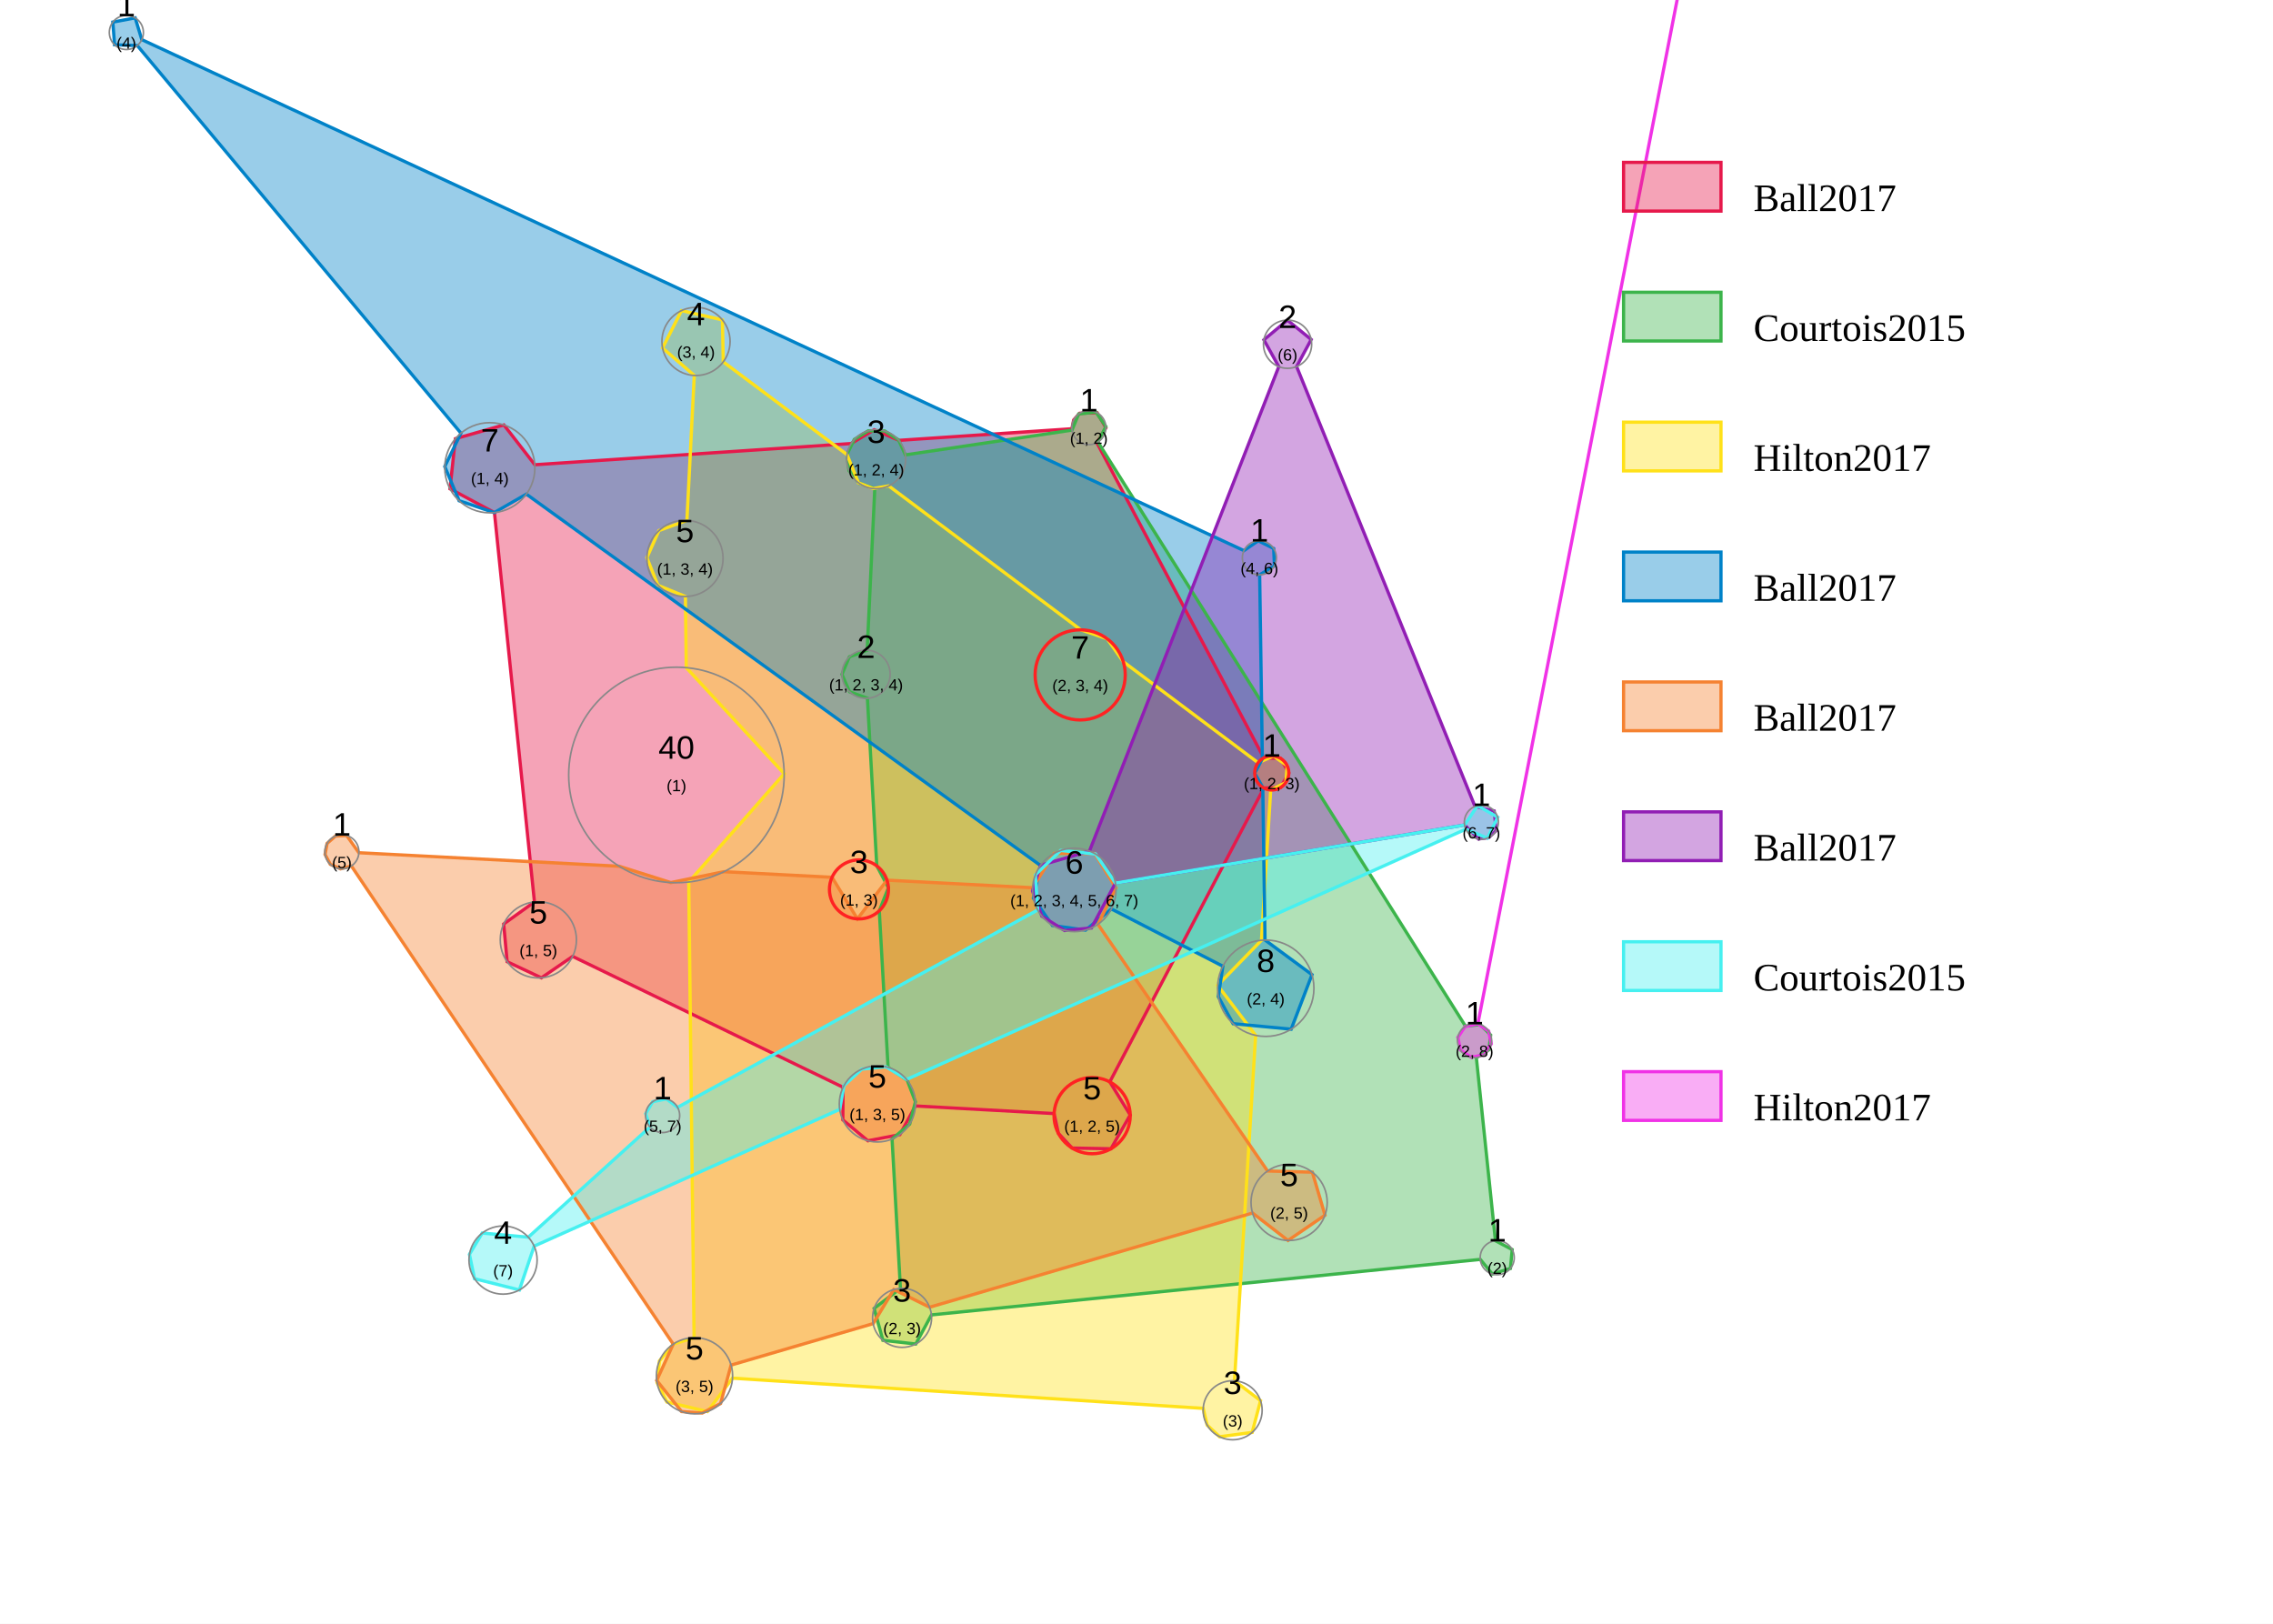
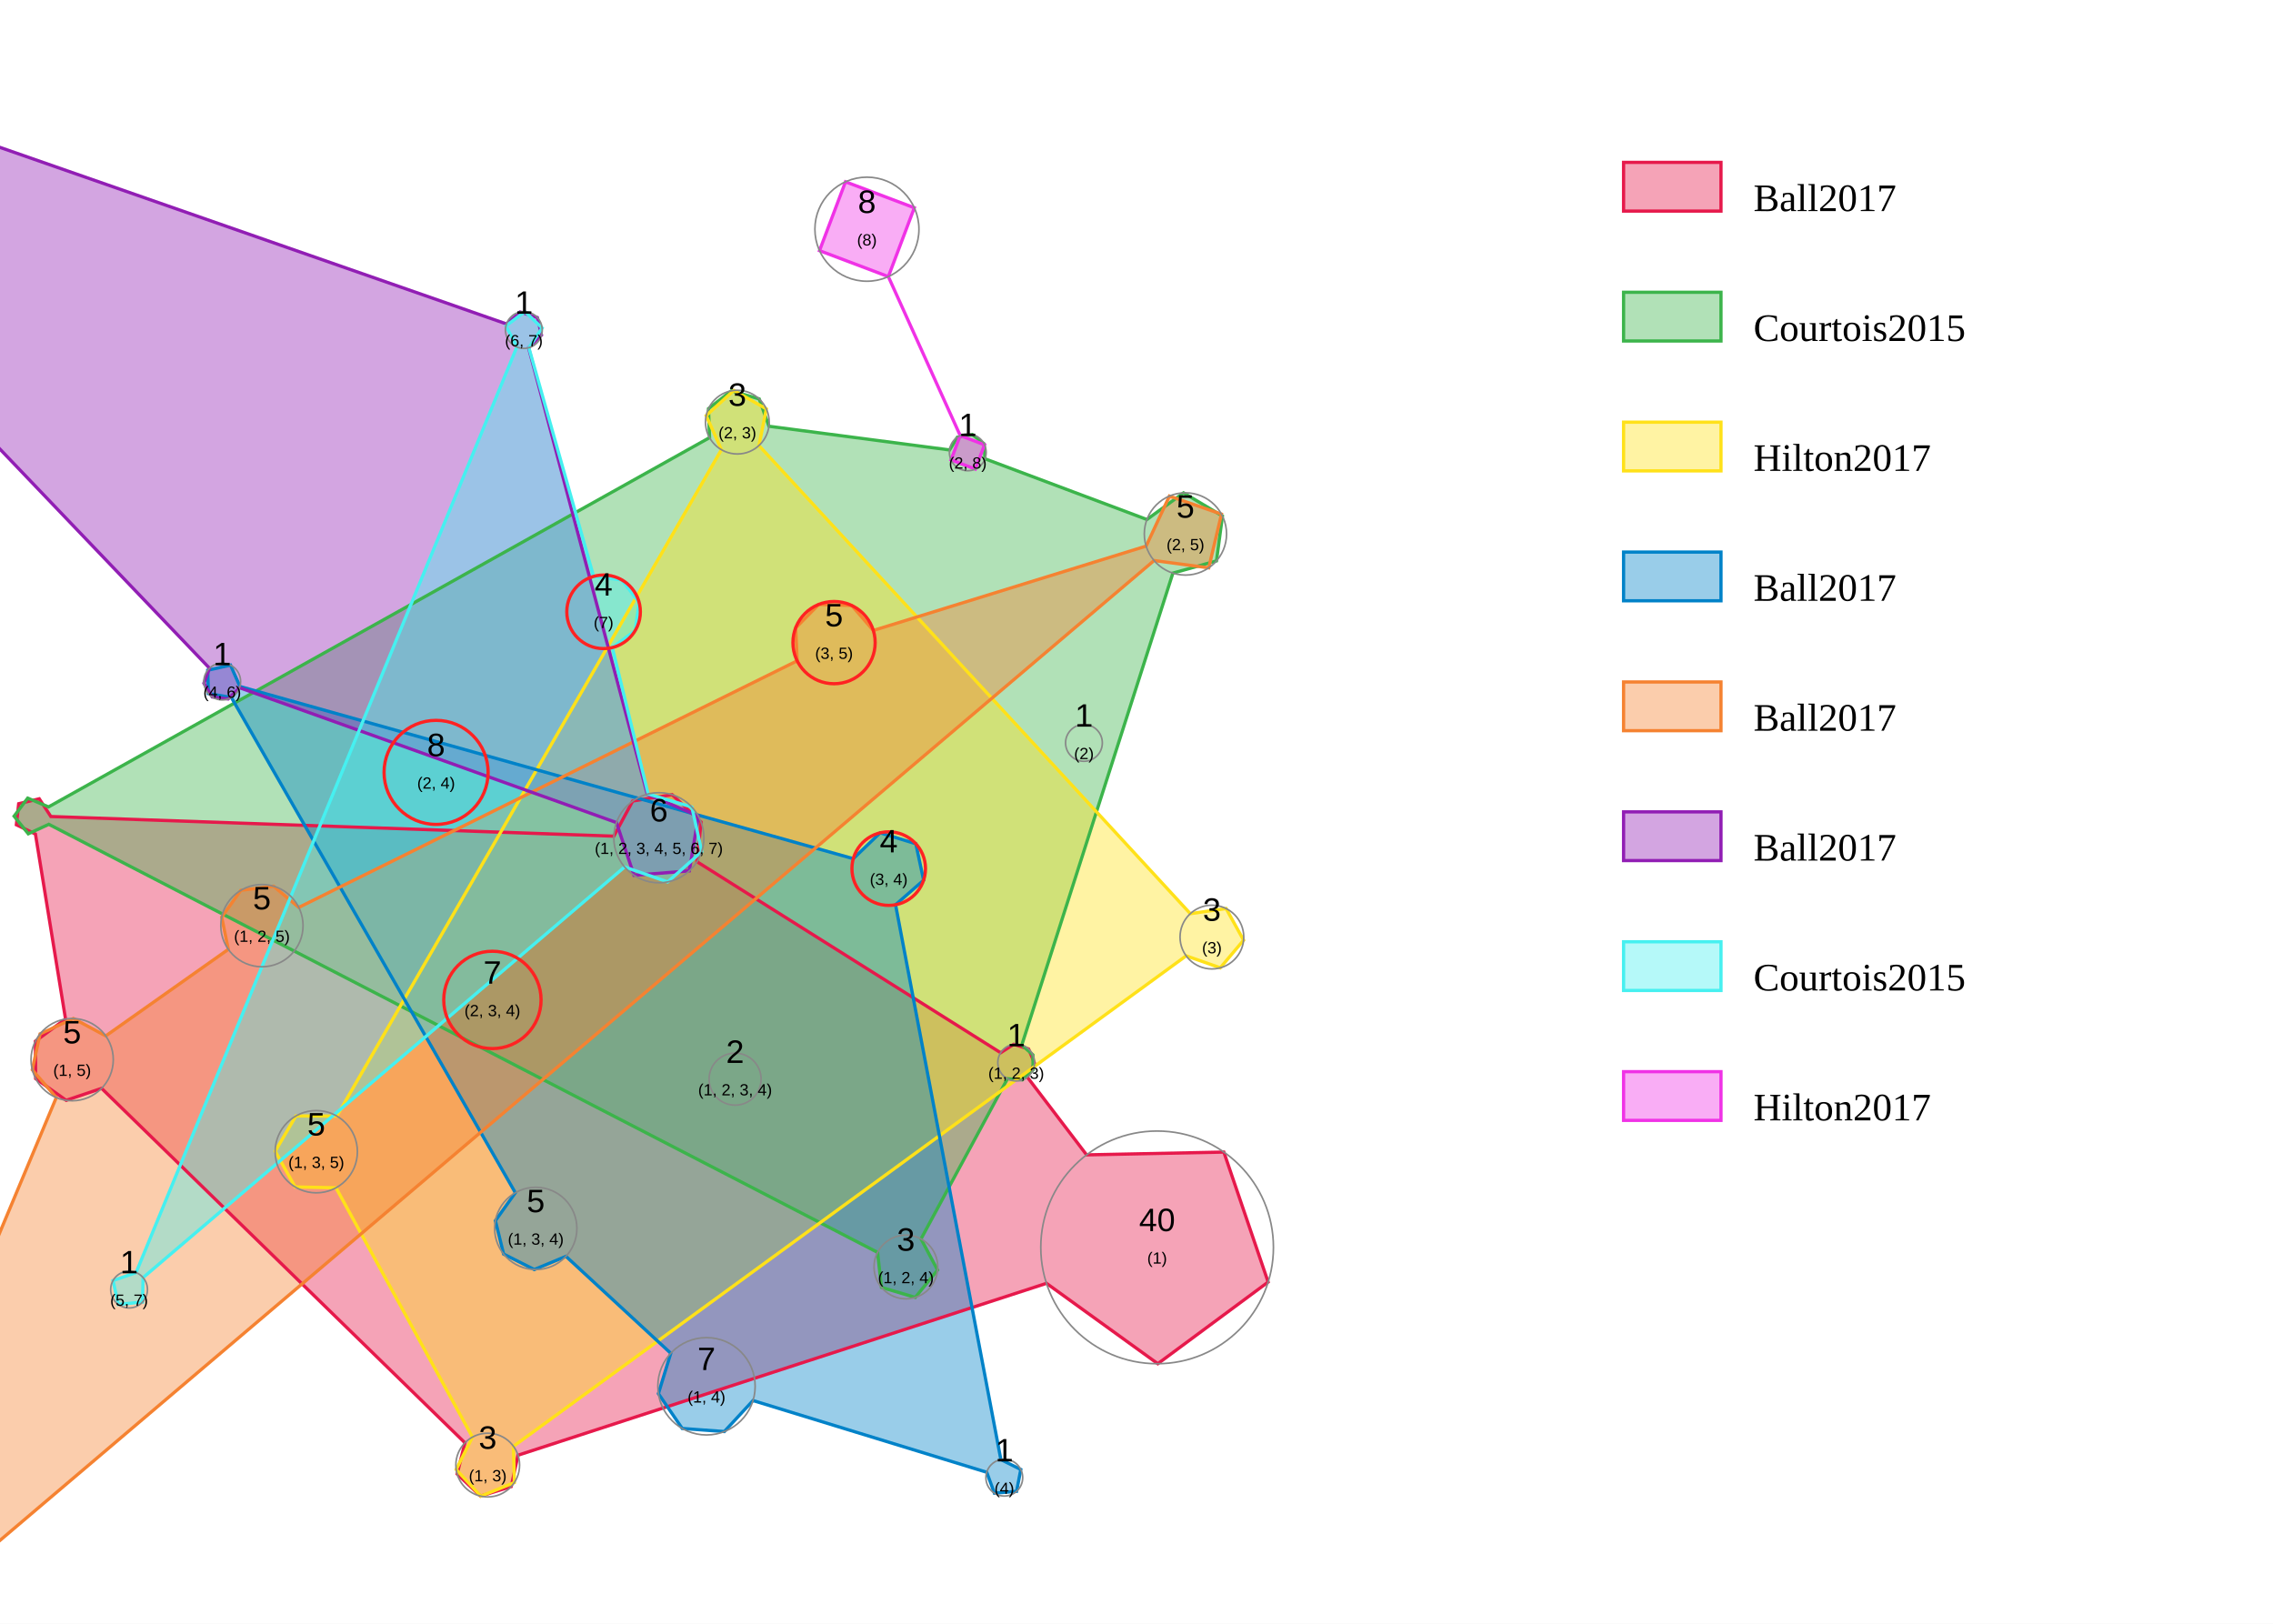
<svg xmlns="http://www.w3.org/2000/svg" xmlns:xlink="http://www.w3.org/1999/xlink" width="700" height="500">
  <defs>
    <style type="text/css">
  .borderLine {
	   stroke: none;
	   fill-opacity: 0.4;
  }
  .outLine {
	   stroke-width: 1;
	   fill: none;
  }
  .circle {
	   stroke: #888888;
	   stroke-width: 0.5;
	   fill: none;
    pointer-events: all;
  }
  .spcircle {
	   stroke: #FF2222;
	   stroke-width: 1;
	   fill: none;
    pointer-events: all;
  }
  .tLabel {
	   font-family: Arial;
    pointer-events: none;
	   font-size: 14px;
	   text-anchor: middle;
	   alignment-baseline: central;
  }
  .nLabel {
	   font-family: Arial;
    pointer-events: none;
	   font-size: 10px;
	   text-anchor: middle;
	   alignment-baseline: central;
  }
  .belong {
	   font-family: Arial;
    pointer-events: none;
	   font-size: 5px;
	   text-anchor: middle;
	   alignment-baseline: central;
  }
  .p0{
    stroke: none;
    fill: #e6194b;
  }
  .q0{
    fill: none;
    stroke: #e6194b;
  }
  .p1{
    stroke: none;
    fill: #3cb44b;
  }
  .q1{
    fill: none;
    stroke: #3cb44b;
  }
  .p2{
    stroke: none;
    fill: #ffe119;
  }
  .q2{
    fill: none;
    stroke: #ffe119;
  }
  .p3{
    stroke: none;
    fill: #0082c8;
  }
  .q3{
    fill: none;
    stroke: #0082c8;
  }
  .p4{
    stroke: none;
    fill: #f58231;
  }
  .q4{
    fill: none;
    stroke: #f58231;
  }
  .p5{
    stroke: none;
    fill: #911eb4;
  }
  .q5{
    fill: none;
    stroke: #911eb4;
  }
  .p6{
    stroke: none;
    fill: #46f0f0;
  }
  .q6{
    fill: none;
    stroke: #46f0f0;
  }
  .p7{
    stroke: none;
    fill: #f032e6;
  }
  .q7{
    fill: none;
    stroke: #f032e6;
  }

</style>
    <symbol id="bl0">
-       <path d="M 164.70 143.11 L 155.18 130.85 L 140.24 135.08 L 138.58 150.52 L 152.27 157.84 L 164.59 277.73 L 155.12 284.53 L 156.18 296.14 L 166.73 301.10 L 176.35 294.51 L 259.64 334.81 L 259.56 344.85 L 267.27 351.28 L 277.13 349.39 L 281.92 340.56 L 324.62 342.90 L 324.62 342.90 L 325.93 348.97 L 330.16 353.52 L 330.16 353.52 L 342.13 353.74 L 348.06 343.34 L 341.78 333.15 L 389.22 242.66 L 394.37 242.50 L 396.90 238.00 L 394.35 233.52 L 389.20 233.38 L 337.79 136.32 L 340.58 131.74 L 337.88 127.10 L 332.52 127.25 L 332.52 127.25 L 330.65 129.31 L 330.10 132.03 L 330.10 132.03 L 276.82 135.60 L 269.22 132.34 L 262.12 136.58 Z" />
+       <path d="M 15.66 251.43 L 12.09 245.97 L 5.75 247.49 L 5.04 253.98 L 10.91 256.83 L 20.18 313.79 L 10.90 320.61 L 10.98 332.14 L 20.37 338.82 L 31.29 335.14 L 143.18 444.28 L 140.79 453.89 L 147.97 460.69 L 157.43 457.77 L 159.53 448.10 L 322.28 395.18 L 356.56 419.93 L 390.54 394.78 L 376.90 354.76 L 334.63 355.62 L 316.39 331.69 L 318.61 327.44 L 316.77 323.01 L 312.19 321.58 L 308.16 324.17 L 214.65 265.35 L 215.91 253.13 L 206.98 244.70 L 194.85 246.66 L 189.04 257.48 Z" />
    </symbol>
    <symbol id="bl1">
-       <path d="M 267.06 200.20 L 261.58 202.26 L 259.29 207.65 L 261.63 213.02 L 267.13 215.02 L 270.02 266.63 L 273.60 273.37 L 270.79 280.46 L 273.49 328.66 L 273.49 328.66 L 279.39 332.62 L 281.92 339.27 L 281.92 339.27 L 281.92 339.27 L 280.15 346.15 L 274.72 350.75 L 274.72 350.75 L 277.30 396.74 L 269.19 402.90 L 271.90 412.72 L 282.02 413.86 L 286.85 404.90 L 455.87 387.81 L 459.58 392.31 L 465.16 390.59 L 465.70 384.79 L 460.54 382.06 L 454.66 325.65 L 458.54 323.25 L 459.07 318.72 L 455.85 315.49 L 451.32 316.00 L 338.12 136.12 L 340.57 131.34 L 337.52 126.91 L 332.18 127.49 L 330.14 132.45 L 278.82 140.07 L 278.82 140.07 L 276.71 135.46 L 272.46 132.70 L 272.46 132.70 L 272.46 132.70 L 267.40 132.65 L 263.09 135.31 L 263.09 135.31 L 263.09 135.31 L 260.87 139.86 L 261.44 144.89 L 261.44 144.89 L 261.44 144.89 L 264.61 148.84 L 269.40 150.48 L 269.40 150.48 Z" />
+       <path d="M 14.95 248.47 L 8.53 245.77 L 4.34 251.33 L 8.71 256.75 L 15.03 253.83 L 270.26 385.64 L 271.46 396.43 L 281.87 399.51 L 288.74 391.09 L 283.64 381.50 L 310.26 332.17 L 314.82 332.53 L 318.16 329.41 L 318.10 324.83 L 314.68 321.79 L 361.21 176.48 L 374.63 172.72 L 376.47 158.90 L 364.48 151.77 L 353.21 159.97 L 303.35 141.28 L 303.06 136.65 L 299.41 133.79 L 294.85 134.61 L 292.43 138.55 L 236.81 131.26 L 233.81 122.84 L 225.23 120.35 L 218.18 125.84 L 218.51 134.77 Z" />
    </symbol>
    <symbol id="bl2">
-       <path d="M 211.54 160.24 L 202.94 163.37 L 199.21 171.73 L 202.61 180.22 L 211.08 183.69 L 211.34 205.59 L 241.50 238.25 L 212.11 271.60 L 213.75 411.90 L 213.75 411.90 L 207.34 413.89 L 203.08 419.06 L 203.08 419.06 L 203.08 419.06 L 202.34 425.73 L 205.37 431.71 L 205.37 431.71 L 217.88 434.66 L 225.59 424.38 L 370.54 433.68 L 370.54 433.68 L 371.75 438.82 L 375.61 442.42 L 375.61 442.42 L 385.62 441.08 L 388.20 431.31 L 380.17 425.19 L 386.69 318.82 L 374.99 303.40 L 388.49 289.53 L 391.33 243.25 L 395.99 240.97 L 396.42 235.81 L 392.20 232.80 L 387.45 234.87 L 345.93 203.75 L 340.98 196.71 L 332.84 193.94 L 273.70 149.62 L 273.70 149.62 L 268.91 150.44 L 264.38 148.68 L 264.38 148.68 L 260.85 139.99 L 222.74 111.43 L 222.48 98.51 L 209.88 95.64 L 204.04 107.16 L 213.81 115.62 Z" />
+       <path d="M 103.73 343.67 L 91.13 343.64 L 84.74 354.50 L 90.88 365.50 L 103.48 365.76 L 145.49 442.53 L 140.49 452.51 L 148.06 460.71 L 158.41 456.52 L 158.13 445.36 L 365.29 294.33 L 375.80 298.02 L 382.98 289.51 L 377.59 279.77 L 366.57 281.34 L 233.73 137.20 L 236.01 125.92 L 226.00 120.23 L 217.48 127.97 L 222.17 138.48 Z" />
    </symbol>
    <symbol id="bl3">
-       <path d="M 43.67 12.21 L 41.63 5.51 L 34.75 6.81 L 35.28 13.79 L 42.28 14.03 L 141.95 133.38 L 136.97 143.66 L 141.38 154.19 L 152.20 157.85 L 162.10 152.16 L 320.42 266.51 L 318.24 276.55 L 324.12 284.99 L 334.31 286.41 L 342.27 279.90 L 376.60 297.53 L 376.60 297.53 L 375.19 306.90 L 379.74 315.22 L 379.74 315.22 L 397.63 316.92 L 404.04 300.13 L 389.58 289.47 L 388.89 242.48 L 386.41 238.09 L 388.76 233.64 L 387.93 177.00 L 392.48 174.23 L 392.25 168.90 L 387.48 166.52 L 383.09 169.55 Z" />
+       <path d="M 73.89 211.39 L 70.99 204.81 L 63.97 206.38 L 64.16 213.57 L 71.25 214.78 L 158.70 367.28 L 152.56 375.89 L 155.09 386.16 L 164.53 390.93 L 174.30 386.87 L 206.57 416.71 L 202.76 429.14 L 210.10 439.87 L 223.07 440.82 L 231.90 431.27 L 303.87 453.35 L 306.24 459.79 L 313.07 459.23 L 314.37 452.50 L 308.23 449.45 L 275.80 278.60 L 284.44 271.04 L 282.04 259.81 L 271.06 256.45 L 262.78 264.41 Z" />
    </symbol>
    <symbol id="bl4">
-       <path d="M 110.52 262.58 L 106.75 257.27 L 106.75 257.27 L 103.31 257.44 L 100.72 259.72 L 100.72 259.72 L 100.72 259.72 L 100.10 263.11 L 101.72 266.16 L 101.72 266.16 L 101.72 266.16 L 104.88 267.54 L 108.21 266.66 L 108.21 266.66 L 207.33 413.90 L 202.24 425.07 L 209.89 434.66 L 209.89 434.66 L 216.25 435.12 L 221.91 432.19 L 221.91 432.19 L 225.15 420.35 L 268.89 407.59 L 275.26 397.09 L 286.28 402.53 L 385.74 373.53 L 396.66 381.98 L 408.05 374.19 L 404.15 360.95 L 390.35 360.58 L 338.12 284.62 L 343.68 273.44 L 337.11 262.82 L 324.63 262.78 L 318.00 273.36 L 273.16 271.03 L 264.05 282.95 L 256.24 270.15 L 222.94 268.42 L 206.59 271.77 L 190.68 266.74 Z" />
+       <path d="M -59.46 521.44 L -66.58 523.88 L -64.99 531.23 L -57.50 530.52 L -57.33 523.00 L 355.41 172.61 L 372.25 174.85 L 376.17 158.32 L 360.13 152.76 L 352.97 168.16 L 268.95 194.14 L 262.31 186.45 L 252.16 186.12 L 245.03 193.35 L 245.50 203.49 L 92.01 279.42 L 84.25 272.89 L 74.18 274.15 L 68.27 282.40 L 70.31 292.34 L 32.57 318.99 L 22.61 313.63 L 12.34 318.37 L 9.94 329.42 L 17.33 337.98 Z" />
    </symbol>
    <symbol id="bl5">
-       <path d="M 335.52 262.06 L 320.46 266.45 L 320.46 266.45 L 317.99 274.36 L 320.86 282.13 L 320.86 282.13 L 320.86 282.13 L 327.87 286.54 L 336.12 285.75 L 336.12 285.75 L 343.52 271.92 L 451.04 254.04 L 455.31 258.35 L 455.31 258.35 L 458.47 257.92 L 460.79 255.74 L 460.79 255.74 L 460.15 249.71 L 454.24 248.32 L 399.31 112.87 L 403.80 104.55 L 396.47 98.58 L 389.23 104.65 L 393.82 112.91 Z" />
+       <path d="M -125.73 1.57 L -129.79 -8.27 L -140.03 -5.40 L -138.39 5.11 L -127.76 4.72 L 64.52 205.77 L 62.79 210.39 L 65.35 214.61 L 70.25 215.23 L 73.77 211.77 L 189.84 253.29 L 195.24 269.53 L 212.29 268.17 L 215.07 251.29 L 199.34 244.55 L 162.78 107.09 L 166.77 103.19 L 165.48 97.77 L 160.17 96.07 L 155.98 99.75 Z" />
    </symbol>
    <symbol id="bl6">
-       <path d="M 162.70 380.97 L 148.51 379.70 L 148.51 379.70 L 144.57 386.26 L 146.13 393.75 L 146.13 393.75 L 159.95 397.22 L 164.50 383.72 L 258.59 341.62 L 258.59 341.62 L 259.92 334.27 L 265.41 329.21 L 265.41 329.21 L 265.41 329.21 L 272.84 328.49 L 279.20 332.39 L 279.20 332.39 L 451.43 255.32 L 458.05 258.09 L 461.24 251.66 L 455.03 248.07 L 451.04 254.04 L 343.52 271.92 L 337.41 262.98 L 326.64 261.88 L 318.85 269.40 L 319.57 280.21 L 208.67 340.98 L 205.24 338.39 L 201.02 339.23 L 198.85 342.94 L 200.18 347.03 Z" />
+       <path d="M 41.91 391.86 L 34.81 394.33 L 36.43 401.68 L 43.91 400.94 L 44.06 393.42 L 192.35 266.97 L 205.62 271.57 L 216.11 262.23 L 213.06 248.51 L 199.61 244.49 L 188.57 199.40 L 195.62 194.19 L 196.83 185.51 L 191.50 178.56 L 182.80 177.50 L 162.87 107.07 L 166.96 101.00 L 161.65 95.96 L 155.81 100.36 L 159.17 106.86 Z" />
    </symbol>
    <symbol id="bl7">
-       <path d="M 455.12 315.29 L 455.12 315.29 L 451.18 316.09 L 448.96 319.43 L 448.96 319.43 L 448.96 319.43 L 449.76 323.37 L 453.11 325.59 L 453.11 325.59 L 453.11 325.59 L 457.05 324.79 L 459.26 321.44 L 459.26 321.44 L 459.26 321.44 L 458.46 317.50 L 455.12 315.29 L 455.12 315.29 L 524.62 -41.80 L 542.02 -53.53 L 530.29 -70.94 L 512.89 -59.20 L 524.62 -41.80 Z" />
+       <path d="M 273.58 85.18 L 281.58 63.98 L 260.38 55.98 L 252.38 77.18 L 273.58 85.18 L 295.71 134.13 L 292.88 141.62 L 300.38 144.45 L 303.20 136.96 L 295.71 134.13 Z" />
    </symbol>
  </defs>
  <rect width="700" height="500" style="fill:#fff;stroke-width:0" />
  <use class="p0 borderLine" xlink:href="#bl0" />
  <use class="p1 borderLine" xlink:href="#bl1" />
  <use class="p2 borderLine" xlink:href="#bl2" />
  <use class="p3 borderLine" xlink:href="#bl3" />
  <use class="p4 borderLine" xlink:href="#bl4" />
  <use class="p5 borderLine" xlink:href="#bl5" />
  <use class="p6 borderLine" xlink:href="#bl6" />
  <use class="p7 borderLine" xlink:href="#bl7" />
  <use class="q0 outLine" xlink:href="#bl0" />
  <use class="q1 outLine" xlink:href="#bl1" />
  <use class="q2 outLine" xlink:href="#bl2" />
  <use class="q3 outLine" xlink:href="#bl3" />
  <use class="q4 outLine" xlink:href="#bl4" />
  <use class="q5 outLine" xlink:href="#bl5" />
  <use class="q6 outLine" xlink:href="#bl6" />
  <use class="q7 outLine" xlink:href="#bl7" />
-   <circle class="circle" cx="208.317" cy="238.633" r="33.184" />
-   <text class="tLabel" x="208.32" y="218.63" />
-   <text class="nLabel" x="208.32" y="233.63">40</text>
-   <text class="belong" x="208.32" y="243.63">(1)</text>
-   <circle class="circle" cx="335.33" cy="131.682" r="5.247" />
-   <text class="tLabel" x="335.33" y="111.68" />
-   <text class="nLabel" x="335.33" y="126.68">1</text>
-   <text class="belong" x="335.33" y="136.68">(1, 2)</text>
-   <circle class="spcircle" cx="391.653" cy="238.014" r="5.247" />
-   <text class="tLabel" x="391.65" y="218.01" />
-   <text class="nLabel" x="391.65" y="233.01">1</text>
-   <text class="belong" x="391.65" y="243.01">(1, 2, 3)</text>
-   <circle class="circle" cx="266.713" cy="207.614" r="7.42" />
-   <text class="tLabel" x="266.71" y="187.61" />
-   <text class="nLabel" x="266.71" y="202.61">2</text>
-   <text class="belong" x="266.71" y="212.61">(1, 2, 3, 4)</text>
-   <circle class="circle" cx="330.839" cy="274.031" r="12.852" />
-   <text class="tLabel" x="330.84" y="254.03" />
-   <text class="nLabel" x="330.84" y="269.03">6</text>
-   <text class="belong" x="330.84" y="279.03">(1, 2, 3, 4, 5, 6, 7)</text>
-   <circle class="circle" cx="461.085" cy="387.282" r="5.247" />
-   <text class="tLabel" x="461.09" y="367.28" />
-   <text class="nLabel" x="461.09" y="382.28">1</text>
-   <text class="belong" x="461.09" y="392.28">(2)</text>
-   <circle class="circle" cx="277.805" cy="405.811" r="9.088" />
-   <text class="tLabel" x="277.80" y="385.81" />
-   <text class="nLabel" x="277.80" y="400.81">3</text>
-   <text class="belong" x="277.80" y="410.81">(2, 3)</text>
-   <circle class="spcircle" cx="332.656" cy="207.819" r="13.882" />
-   <text class="tLabel" x="332.66" y="187.82" />
-   <text class="nLabel" x="332.66" y="202.82">7</text>
-   <text class="belong" x="332.66" y="212.82">(2, 3, 4)</text>
-   <circle class="circle" cx="389.803" cy="304.309" r="14.841" />
-   <text class="tLabel" x="389.80" y="284.31" />
-   <text class="nLabel" x="389.80" y="299.31">8</text>
-   <text class="belong" x="389.80" y="309.31">(2, 4)</text>
-   <circle class="circle" cx="397" cy="370.249" r="11.732" />
-   <text class="tLabel" x="397.00" y="350.25" />
-   <text class="nLabel" x="397.00" y="365.25">5</text>
-   <text class="belong" x="397.00" y="375.25">(2, 5)</text>
-   <circle class="circle" cx="454.113" cy="320.436" r="5.247" />
-   <text class="tLabel" x="454.11" y="300.44" />
-   <text class="nLabel" x="454.11" y="315.44">1</text>
-   <text class="belong" x="454.11" y="325.44">(2, 8)</text>
-   <circle class="circle" cx="379.608" cy="434.264" r="9.088" />
-   <text class="tLabel" x="379.61" y="414.26" />
-   <text class="nLabel" x="379.61" y="429.26">3</text>
-   <text class="belong" x="379.61" y="439.26">(3)</text>
-   <circle class="spcircle" cx="264.526" cy="273.875" r="9.088" />
-   <text class="tLabel" x="264.53" y="253.87" />
-   <text class="nLabel" x="264.53" y="268.87">3</text>
-   <text class="belong" x="264.53" y="278.87">(1, 3)</text>
-   <circle class="circle" cx="210.943" cy="171.955" r="11.732" />
-   <text class="tLabel" x="210.94" y="151.95" />
-   <text class="nLabel" x="210.94" y="166.95">5</text>
-   <text class="belong" x="210.94" y="176.95">(1, 3, 4)</text>
-   <circle class="circle" cx="214.34" cy="105.138" r="10.494" />
-   <text class="tLabel" x="214.34" y="85.14" />
-   <text class="nLabel" x="214.34" y="100.14">4</text>
-   <text class="belong" x="214.34" y="110.14">(3, 4)</text>
-   <circle class="circle" cx="213.884" cy="423.631" r="11.732" />
-   <text class="tLabel" x="213.88" y="403.63" />
-   <text class="nLabel" x="213.88" y="418.63">5</text>
-   <text class="belong" x="213.88" y="428.63">(3, 5)</text>
-   <circle class="circle" cx="270.203" cy="339.921" r="11.732" />
-   <text class="tLabel" x="270.20" y="319.92" />
-   <text class="nLabel" x="270.20" y="334.92">5</text>
-   <text class="belong" x="270.20" y="344.92">(1, 3, 5)</text>
-   <circle class="circle" cx="38.915" cy="10" r="5.247" />
-   <text class="tLabel" x="38.91" y="-10.00" />
-   <text class="nLabel" x="38.91" y="5.00">1</text>
-   <text class="belong" x="38.91" y="15.00">(4)</text>
-   <circle class="circle" cx="150.849" cy="144.036" r="13.882" />
-   <text class="tLabel" x="150.85" y="124.04" />
-   <text class="nLabel" x="150.85" y="139.04">7</text>
-   <text class="belong" x="150.85" y="149.04">(1, 4)</text>
-   <circle class="circle" cx="269.828" cy="141.403" r="9.088" />
-   <text class="tLabel" x="269.83" y="121.40" />
-   <text class="nLabel" x="269.83" y="136.40">3</text>
-   <text class="belong" x="269.83" y="146.40">(1, 2, 4)</text>
-   <circle class="circle" cx="387.848" cy="171.757" r="5.247" />
-   <text class="tLabel" x="387.85" y="151.76" />
-   <text class="nLabel" x="387.85" y="166.76">1</text>
-   <text class="belong" x="387.85" y="176.76">(4, 6)</text>
-   <circle class="circle" cx="105.283" cy="262.305" r="5.247" />
-   <text class="tLabel" x="105.28" y="242.30" />
-   <text class="nLabel" x="105.28" y="257.30">1</text>
-   <text class="belong" x="105.28" y="267.30">(5)</text>
-   <circle class="circle" cx="165.79" cy="289.405" r="11.732" />
-   <text class="tLabel" x="165.79" y="269.40" />
-   <text class="nLabel" x="165.79" y="284.40">5</text>
-   <text class="belong" x="165.79" y="294.40">(1, 5)</text>
-   <circle class="spcircle" cx="336.334" cy="343.543" r="11.732" />
-   <text class="tLabel" x="336.33" y="323.54" />
-   <text class="nLabel" x="336.33" y="338.54">5</text>
-   <text class="belong" x="336.33" y="348.54">(1, 2, 5)</text>
-   <circle class="circle" cx="204.065" cy="343.505" r="5.247" />
-   <text class="tLabel" x="204.06" y="323.51" />
-   <text class="nLabel" x="204.06" y="338.51">1</text>
-   <text class="belong" x="204.06" y="348.51">(5, 7)</text>
-   <circle class="circle" cx="396.521" cy="105.998" r="7.42" />
-   <text class="tLabel" x="396.52" y="86.00" />
-   <text class="nLabel" x="396.52" y="101.00">2</text>
-   <text class="belong" x="396.52" y="111.00">(6)</text>
-   <circle class="circle" cx="456.215" cy="253.178" r="5.247" />
-   <text class="tLabel" x="456.22" y="233.18" />
-   <text class="nLabel" x="456.22" y="248.18">1</text>
-   <text class="belong" x="456.22" y="258.18">(6, 7)</text>
-   <circle class="circle" cx="154.921" cy="388.011" r="10.494" />
-   <text class="tLabel" x="154.92" y="368.01" />
-   <text class="nLabel" x="154.92" y="383.01">4</text>
-   <text class="belong" x="154.92" y="393.01">(7)</text>
+   <circle class="circle" cx="356.348" cy="384.105" r="35.824" />
+   <text class="tLabel" x="356.35" y="364.11" />
+   <text class="nLabel" x="356.35" y="379.11">40</text>
+   <text class="belong" x="356.35" y="389.11">(1)</text>
+   <circle class="circle" cx="312.952" cy="327.189" r="5.664" />
+   <text class="tLabel" x="312.95" y="307.19" />
+   <text class="nLabel" x="312.95" y="322.19">1</text>
+   <text class="belong" x="312.95" y="332.19">(1, 2, 3)</text>
+   <circle class="circle" cx="226.38" cy="332.3" r="8.01" />
+   <text class="tLabel" x="226.38" y="312.30" />
+   <text class="nLabel" x="226.38" y="327.30">2</text>
+   <text class="belong" x="226.38" y="337.30">(1, 2, 3, 4)</text>
+   <circle class="circle" cx="202.903" cy="257.962" r="13.874" />
+   <text class="tLabel" x="202.90" y="237.96" />
+   <text class="nLabel" x="202.90" y="252.96">6</text>
+   <text class="belong" x="202.90" y="262.96">(1, 2, 3, 4, 5, 6, 7)</text>
+   <circle class="circle" cx="333.816" cy="228.761" r="5.664" />
+   <text class="tLabel" x="333.82" y="208.76" />
+   <text class="nLabel" x="333.82" y="223.76">1</text>
+   <text class="belong" x="333.82" y="233.76">(2)</text>
+   <circle class="circle" cx="227.078" cy="129.983" r="9.811" />
+   <text class="tLabel" x="227.08" y="109.98" />
+   <text class="nLabel" x="227.08" y="124.98">3</text>
+   <text class="belong" x="227.08" y="134.98">(2, 3)</text>
+   <circle class="spcircle" cx="151.642" cy="307.905" r="14.986" />
+   <text class="tLabel" x="151.64" y="287.91" />
+   <text class="nLabel" x="151.64" y="302.91">7</text>
+   <text class="belong" x="151.64" y="312.91">(2, 3, 4)</text>
+   <circle class="spcircle" cx="134.296" cy="237.839" r="16.021" />
+   <text class="tLabel" x="134.30" y="217.84" />
+   <text class="nLabel" x="134.30" y="232.84">8</text>
+   <text class="belong" x="134.30" y="242.84">(2, 4)</text>
+   <circle class="circle" cx="365.069" cy="164.418" r="12.666" />
+   <text class="tLabel" x="365.07" y="144.42" />
+   <text class="nLabel" x="365.07" y="159.42">5</text>
+   <text class="belong" x="365.07" y="169.42">(2, 5)</text>
+   <circle class="circle" cx="298.042" cy="139.289" r="5.664" />
+   <text class="tLabel" x="298.04" y="119.29" />
+   <text class="nLabel" x="298.04" y="134.29">1</text>
+   <text class="belong" x="298.04" y="144.29">(2, 8)</text>
+   <circle class="circle" cx="373.219" cy="288.553" r="9.811" />
+   <text class="tLabel" x="373.22" y="268.55" />
+   <text class="nLabel" x="373.22" y="283.55">3</text>
+   <text class="belong" x="373.22" y="293.55">(3)</text>
+   <circle class="circle" cx="150.202" cy="451.135" r="9.811" />
+   <text class="tLabel" x="150.20" y="431.13" />
+   <text class="nLabel" x="150.20" y="446.13">3</text>
+   <text class="belong" x="150.20" y="456.13">(1, 3)</text>
+   <circle class="circle" cx="164.996" cy="378.27" r="12.666" />
+   <text class="tLabel" x="165.00" y="358.27" />
+   <text class="nLabel" x="165.00" y="373.27">5</text>
+   <text class="belong" x="165.00" y="383.27">(1, 3, 4)</text>
+   <circle class="spcircle" cx="273.691" cy="267.469" r="11.329" />
+   <text class="tLabel" x="273.69" y="247.47" />
+   <text class="nLabel" x="273.69" y="262.47">4</text>
+   <text class="belong" x="273.69" y="272.47">(3, 4)</text>
+   <circle class="spcircle" cx="256.854" cy="197.879" r="12.666" />
+   <text class="tLabel" x="256.85" y="177.88" />
+   <text class="nLabel" x="256.85" y="192.88">5</text>
+   <text class="belong" x="256.85" y="202.88">(3, 5)</text>
+   <circle class="circle" cx="97.401" cy="354.644" r="12.666" />
+   <text class="tLabel" x="97.40" y="334.64" />
+   <text class="nLabel" x="97.40" y="349.64">5</text>
+   <text class="belong" x="97.40" y="359.64">(1, 3, 5)</text>
+   <circle class="circle" cx="309.289" cy="455.014" r="5.664" />
+   <text class="tLabel" x="309.29" y="435.01" />
+   <text class="nLabel" x="309.29" y="450.01">1</text>
+   <text class="belong" x="309.29" y="460.01">(4)</text>
+   <circle class="circle" cx="217.573" cy="426.88" r="14.986" />
+   <text class="tLabel" x="217.57" y="406.88" />
+   <text class="nLabel" x="217.57" y="421.88">7</text>
+   <text class="belong" x="217.57" y="431.88">(1, 4)</text>
+   <circle class="circle" cx="278.979" cy="390.138" r="9.811" />
+   <text class="tLabel" x="278.98" y="370.14" />
+   <text class="nLabel" x="278.98" y="385.14">3</text>
+   <text class="belong" x="278.98" y="395.14">(1, 2, 4)</text>
+   <circle class="circle" cx="68.433" cy="209.862" r="5.664" />
+   <text class="tLabel" x="68.43" y="189.86" />
+   <text class="nLabel" x="68.43" y="204.86">1</text>
+   <text class="belong" x="68.43" y="214.86">(4, 6)</text>
+   <circle class="circle" cx="22.219" cy="326.293" r="12.666" />
+   <text class="tLabel" x="22.22" y="306.29" />
+   <text class="nLabel" x="22.22" y="321.29">5</text>
+   <text class="belong" x="22.22" y="331.29">(1, 5)</text>
+   <circle class="circle" cx="80.662" cy="285.033" r="12.666" />
+   <text class="tLabel" x="80.66" y="265.03" />
+   <text class="nLabel" x="80.66" y="280.03">5</text>
+   <text class="belong" x="80.66" y="290.03">(1, 2, 5)</text>
+   <circle class="circle" cx="39.752" cy="397.095" r="5.664" />
+   <text class="tLabel" x="39.75" y="377.09" />
+   <text class="nLabel" x="39.75" y="392.09">1</text>
+   <text class="belong" x="39.75" y="402.09">(5, 7)</text>
+   <circle class="circle" cx="161.328" cy="101.619" r="5.664" />
+   <text class="tLabel" x="161.33" y="81.62" />
+   <text class="nLabel" x="161.33" y="96.62">1</text>
+   <text class="belong" x="161.33" y="106.62">(6, 7)</text>
+   <circle class="spcircle" cx="185.881" cy="188.397" r="11.329" />
+   <text class="tLabel" x="185.88" y="168.40" />
+   <text class="nLabel" x="185.88" y="183.40">4</text>
+   <text class="belong" x="185.88" y="193.40">(7)</text>
+   <circle class="circle" cx="266.981" cy="70.577" r="16.021" />
+   <text class="tLabel" x="266.98" y="50.58" />
+   <text class="nLabel" x="266.98" y="65.58">8</text>
+   <text class="belong" x="266.98" y="75.58">(8)</text>
  <rect class="p0 borderLine" x="500.00" y="50.00" width="30.00" height="15.00" />
  <rect class="q0" x="500.00" y="50.00" width="30.00" height="15.00" />
  <text class="legend" x="540.00" y="65.00">Ball2017</text>
  <rect class="p1 borderLine" x="500.00" y="90.00" width="30.00" height="15.00" />
  <rect class="q1" x="500.00" y="90.00" width="30.00" height="15.00" />
  <text class="legend" x="540.00" y="105.00">Courtois2015</text>
  <rect class="p2 borderLine" x="500.00" y="130.00" width="30.00" height="15.00" />
  <rect class="q2" x="500.00" y="130.00" width="30.00" height="15.00" />
  <text class="legend" x="540.00" y="145.00">Hilton2017</text>
  <rect class="p3 borderLine" x="500.00" y="170.00" width="30.00" height="15.00" />
  <rect class="q3" x="500.00" y="170.00" width="30.00" height="15.00" />
  <text class="legend" x="540.00" y="185.00">Ball2017</text>
  <rect class="p4 borderLine" x="500.00" y="210.00" width="30.00" height="15.00" />
  <rect class="q4" x="500.00" y="210.00" width="30.00" height="15.00" />
  <text class="legend" x="540.00" y="225.00">Ball2017</text>
  <rect class="p5 borderLine" x="500.00" y="250.00" width="30.00" height="15.00" />
  <rect class="q5" x="500.00" y="250.00" width="30.00" height="15.00" />
  <text class="legend" x="540.00" y="265.00">Ball2017</text>
  <rect class="p6 borderLine" x="500.00" y="290.00" width="30.00" height="15.00" />
  <rect class="q6" x="500.00" y="290.00" width="30.00" height="15.00" />
  <text class="legend" x="540.00" y="305.00">Courtois2015</text>
  <rect class="p7 borderLine" x="500.00" y="330.00" width="30.00" height="15.00" />
  <rect class="q7" x="500.00" y="330.00" width="30.00" height="15.00" />
  <text class="legend" x="540.00" y="345.00">Hilton2017</text>
</svg>
